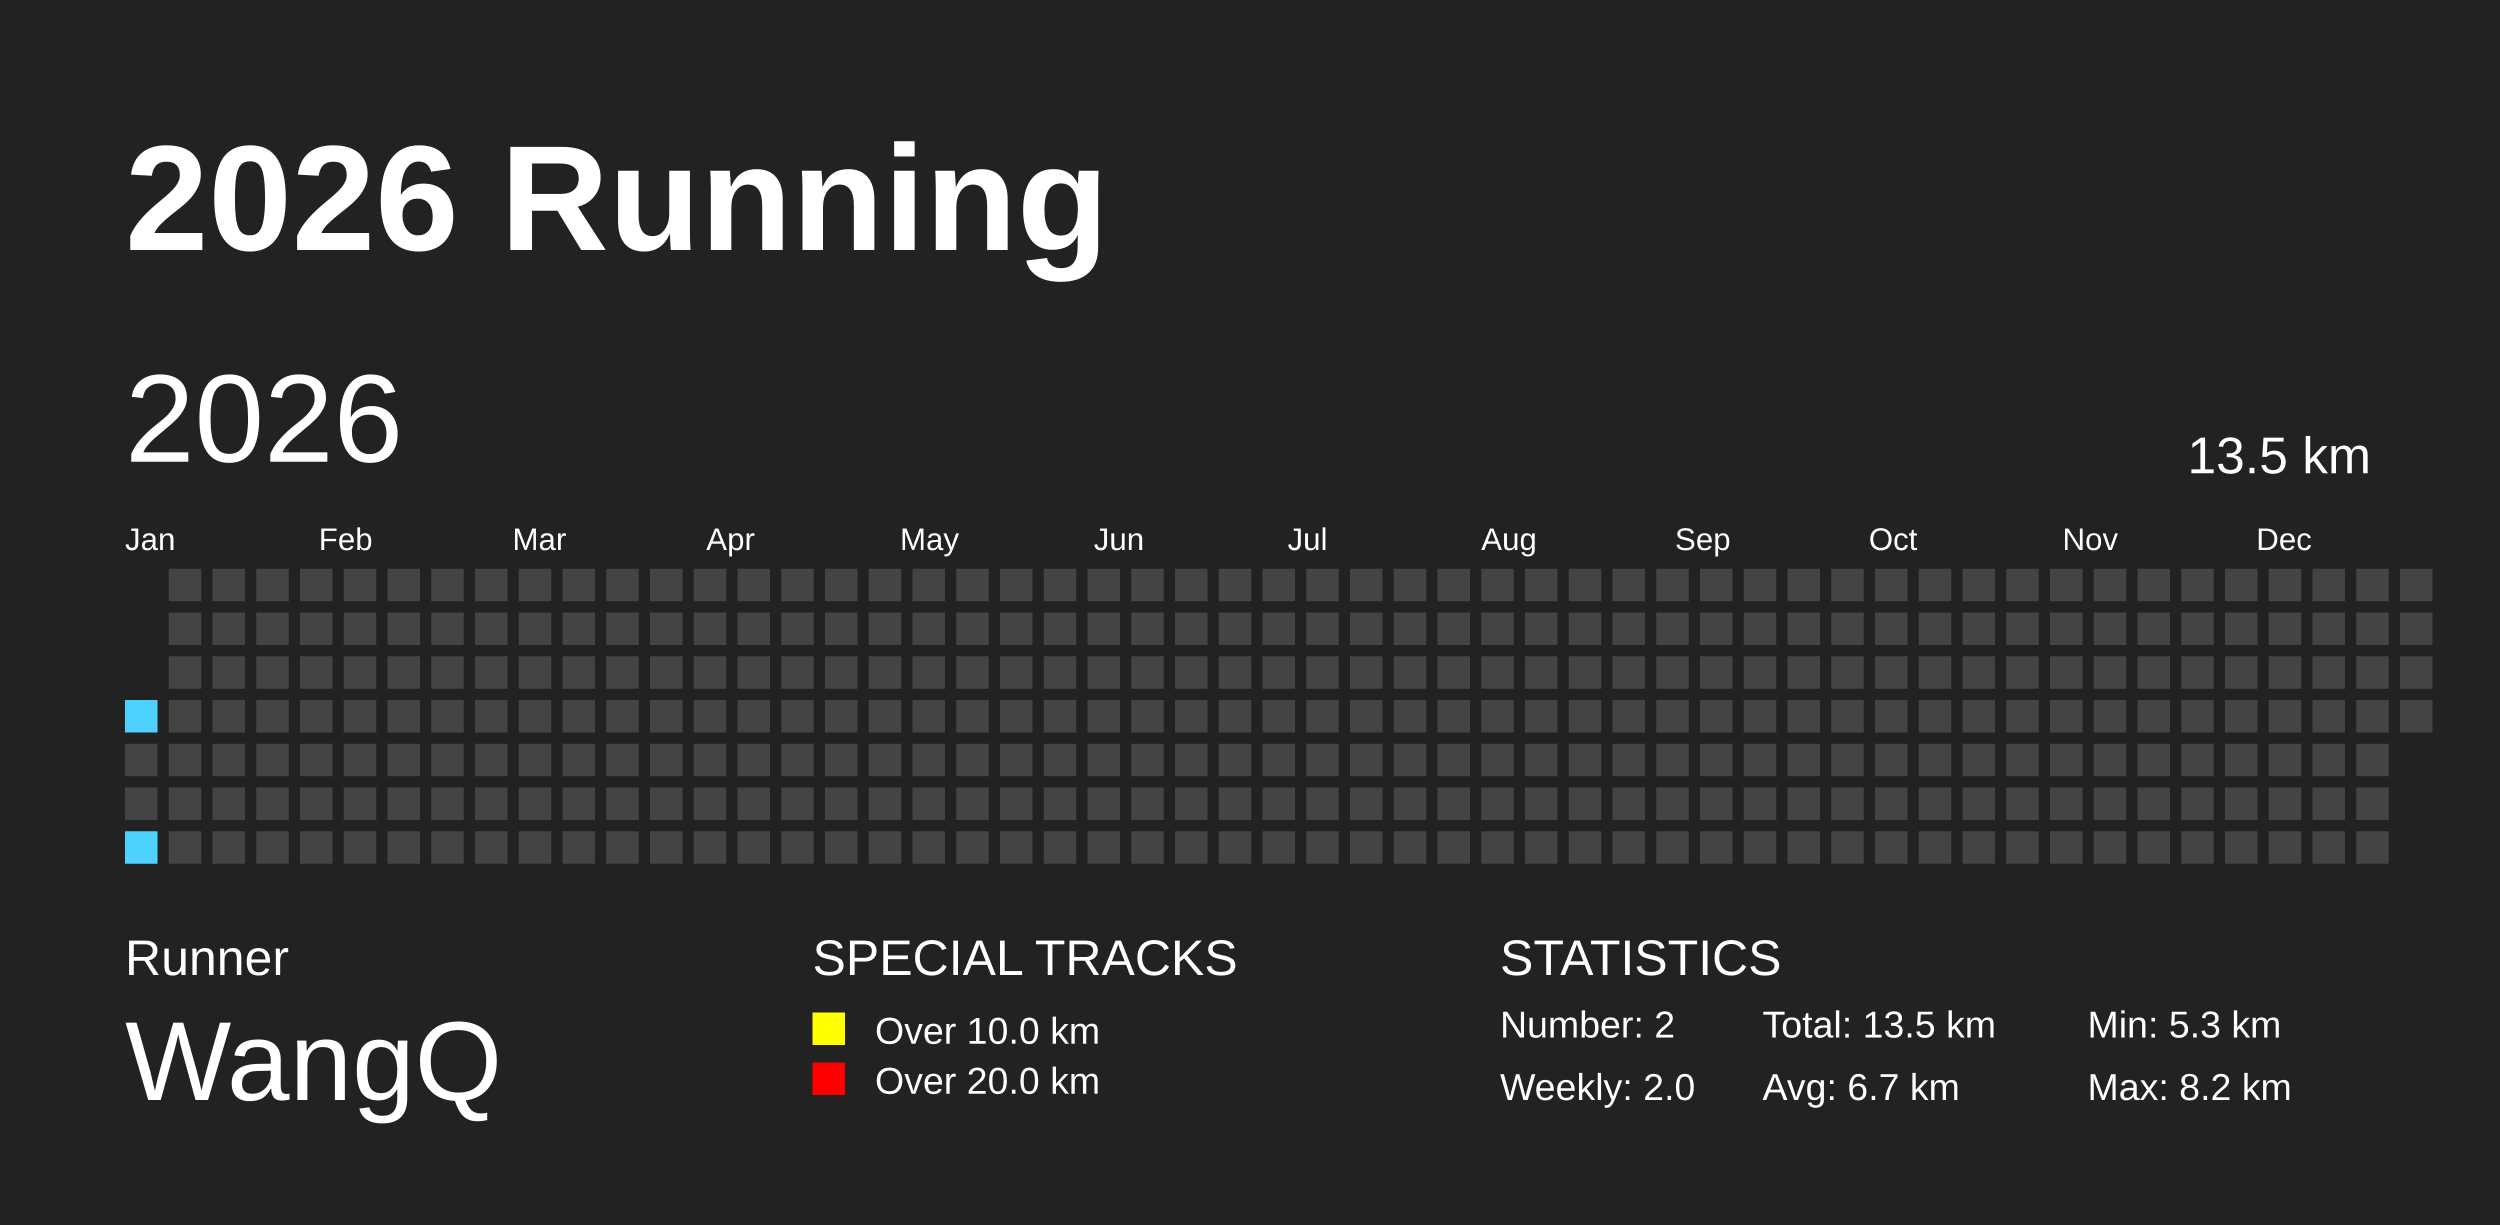
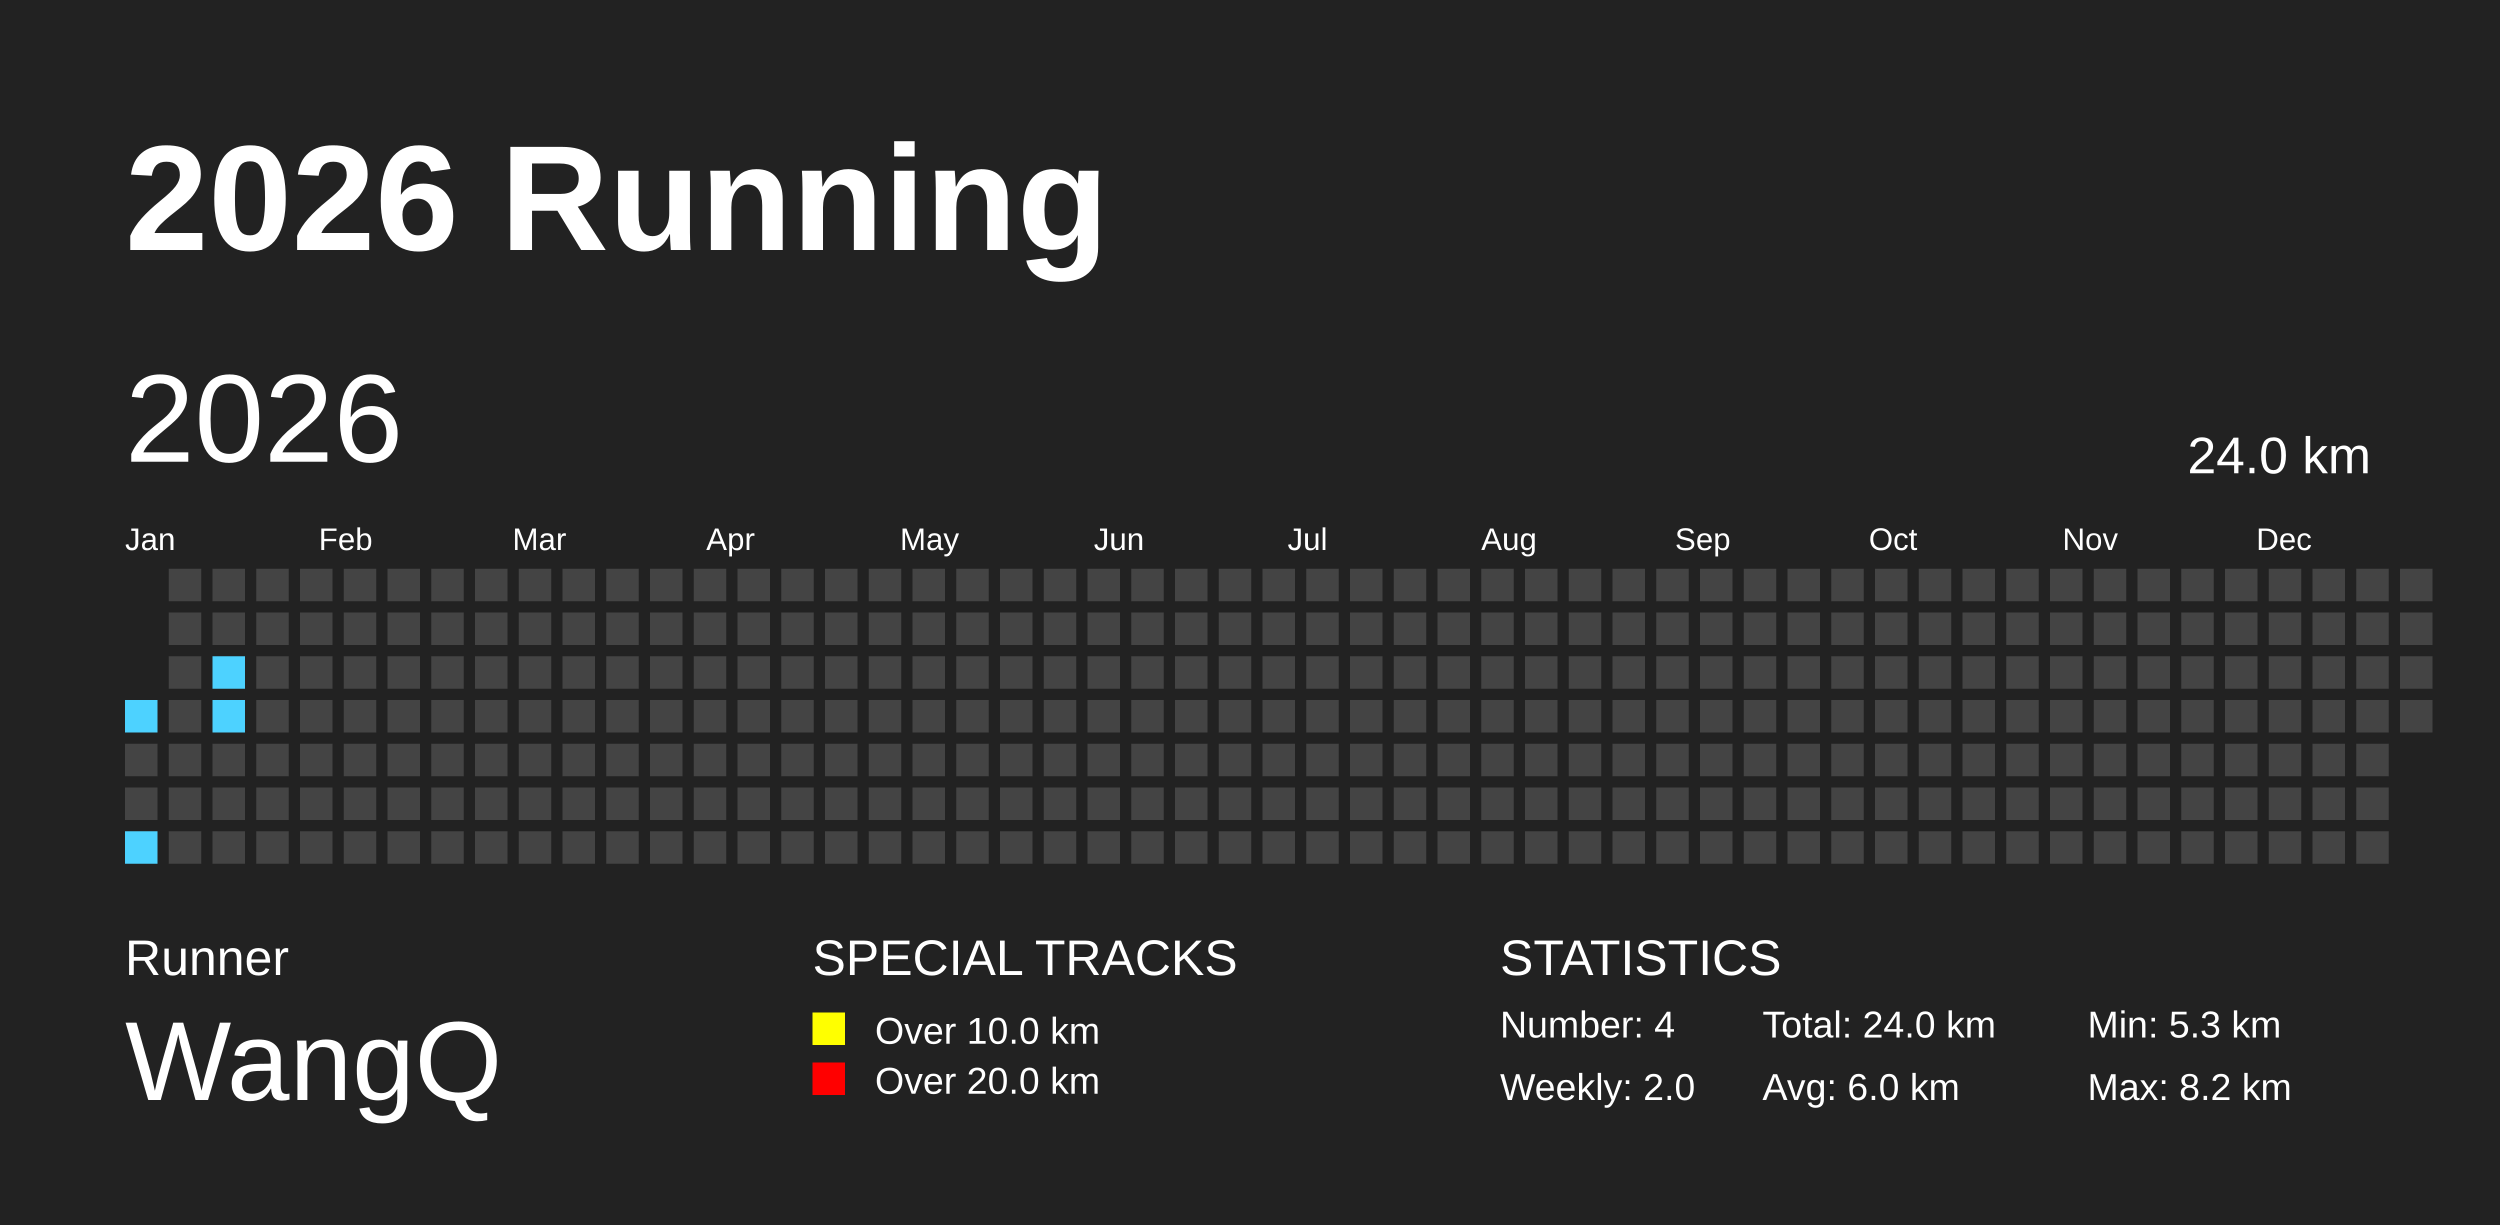
<svg xmlns="http://www.w3.org/2000/svg" baseProfile="full" height="98mm" version="1.1" viewBox="0,0,200,98" width="200mm">
  <defs />
  <rect fill="#222222" height="98" width="200" x="0" y="0" />
  <text fill="#FFFFFF" style="font-size:12px; font-family:Arial; font-weight:bold;" x="10" y="20">2026 Running</text>
  <text fill="#FFFFFF" style="font-size:4px; font-family:Arial" x="10" y="78">Runner</text>
  <text fill="#FFFFFF" style="font-size:9px; font-family:Arial" x="10" y="88">WangQ</text>
  <text fill="#FFFFFF" style="font-size:4px; font-family:Arial" x="65" y="78">SPECIAL TRACKS</text>
  <rect fill="yellow" height="2.6" width="2.6" x="65" y="81" />
  <text fill="#FFFFFF" style="font-size:3px; font-family:Arial" x="70" y="83.5">Over 10.0 km</text>
  <rect fill="red" height="2.6" width="2.6" x="65" y="85" />
  <text fill="#FFFFFF" style="font-size:3px; font-family:Arial" x="70" y="87.5">Over 20.0 km</text>
  <text fill="#FFFFFF" style="font-size:4px; font-family:Arial" x="120" y="78">STATISTICS</text>
-   <text fill="#FFFFFF" style="font-size:3px; font-family:Arial" x="120" y="83">Number: 2</text>
+   <text fill="#FFFFFF" style="font-size:3px; font-family:Arial" x="120" y="83">Number: 4</text>
  <text fill="#FFFFFF" style="font-size:3px; font-family:Arial" x="120" y="88">Weekly: 2.0</text>
-   <text fill="#FFFFFF" style="font-size:3px; font-family:Arial" x="141" y="83">Total: 13.5 km</text>
-   <text fill="#FFFFFF" style="font-size:3px; font-family:Arial" x="141" y="88">Avg: 6.7 km</text>
+   <text fill="#FFFFFF" style="font-size:3px; font-family:Arial" x="141" y="83">Total: 24.0 km</text>
+   <text fill="#FFFFFF" style="font-size:3px; font-family:Arial" x="141" y="88">Avg: 6.0 km</text>
  <text fill="#FFFFFF" style="font-size:3px; font-family:Arial" x="167" y="83">Min: 5.3 km</text>
  <text fill="#FFFFFF" style="font-size:3px; font-family:Arial" x="167" y="88">Max: 8.2 km</text>
  <text dominant-baseline="hanging" fill="#FFFFFF" style="font-size:10.0px; font-family:Arial;" x="10" y="30">2026</text>
-   <text dominant-baseline="hanging" fill="#FFFFFF" style="font-size:4.125px; font-family:Arial;" x="175" y="35">13.5 km</text>
+   <text dominant-baseline="hanging" fill="#FFFFFF" style="font-size:4.125px; font-family:Arial;" x="175" y="35">24.0 km</text>
  <text fill="#FFFFFF" style="font-size:2.5px; font-family:Arial" x="10.0" y="44">Jan</text>
  <text fill="#FFFFFF" style="font-size:2.5px; font-family:Arial" x="25.5" y="44">Feb</text>
  <text fill="#FFFFFF" style="font-size:2.5px; font-family:Arial" x="41.0" y="44">Mar</text>
  <text fill="#FFFFFF" style="font-size:2.5px; font-family:Arial" x="56.5" y="44">Apr</text>
  <text fill="#FFFFFF" style="font-size:2.5px; font-family:Arial" x="72.0" y="44">May</text>
  <text fill="#FFFFFF" style="font-size:2.5px; font-family:Arial" x="87.5" y="44">Jun</text>
  <text fill="#FFFFFF" style="font-size:2.5px; font-family:Arial" x="103.0" y="44">Jul</text>
  <text fill="#FFFFFF" style="font-size:2.5px; font-family:Arial" x="118.5" y="44">Aug</text>
  <text fill="#FFFFFF" style="font-size:2.5px; font-family:Arial" x="134.0" y="44">Sep</text>
  <text fill="#FFFFFF" style="font-size:2.5px; font-family:Arial" x="149.5" y="44">Oct</text>
  <text fill="#FFFFFF" style="font-size:2.5px; font-family:Arial" x="165.0" y="44">Nov</text>
  <text fill="#FFFFFF" style="font-size:2.5px; font-family:Arial" x="180.5" y="44">Dec</text>
  <rect fill="#4DD2FF" height="2.6" width="2.6" x="10.0" y="56.0" />
  <rect fill="#444444" height="2.6" width="2.6" x="10.0" y="59.5" />
  <rect fill="#444444" height="2.6" width="2.6" x="10.0" y="63.0" />
  <rect fill="#4DD2FF" height="2.6" width="2.6" x="10.0" y="66.5" />
  <rect fill="#444444" height="2.6" width="2.6" x="13.5" y="45.5" />
  <rect fill="#444444" height="2.6" width="2.6" x="13.5" y="49.0" />
  <rect fill="#444444" height="2.6" width="2.6" x="13.5" y="52.5" />
  <rect fill="#444444" height="2.6" width="2.6" x="13.5" y="56.0" />
  <rect fill="#444444" height="2.6" width="2.6" x="13.5" y="59.5" />
  <rect fill="#444444" height="2.6" width="2.6" x="13.5" y="63.0" />
  <rect fill="#444444" height="2.6" width="2.6" x="13.5" y="66.5" />
  <rect fill="#444444" height="2.6" width="2.6" x="17.0" y="45.5" />
  <rect fill="#444444" height="2.6" width="2.6" x="17.0" y="49.0" />
-   <rect fill="#444444" height="2.6" width="2.6" x="17.0" y="52.5" />
-   <rect fill="#444444" height="2.6" width="2.6" x="17.0" y="56.0" />
+   <rect fill="#4DD2FF" height="2.6" width="2.6" x="17.0" y="52.5" />
+   <rect fill="#4DD2FF" height="2.6" width="2.6" x="17.0" y="56.0" />
  <rect fill="#444444" height="2.6" width="2.6" x="17.0" y="59.5" />
  <rect fill="#444444" height="2.6" width="2.6" x="17.0" y="63.0" />
  <rect fill="#444444" height="2.6" width="2.6" x="17.0" y="66.5" />
  <rect fill="#444444" height="2.6" width="2.6" x="20.5" y="45.5" />
  <rect fill="#444444" height="2.6" width="2.6" x="20.5" y="49.0" />
  <rect fill="#444444" height="2.6" width="2.6" x="20.5" y="52.5" />
  <rect fill="#444444" height="2.6" width="2.6" x="20.5" y="56.0" />
  <rect fill="#444444" height="2.6" width="2.6" x="20.5" y="59.5" />
  <rect fill="#444444" height="2.6" width="2.6" x="20.5" y="63.0" />
  <rect fill="#444444" height="2.6" width="2.6" x="20.5" y="66.5" />
  <rect fill="#444444" height="2.6" width="2.6" x="24.0" y="45.5" />
  <rect fill="#444444" height="2.6" width="2.6" x="24.0" y="49.0" />
  <rect fill="#444444" height="2.6" width="2.6" x="24.0" y="52.5" />
  <rect fill="#444444" height="2.6" width="2.6" x="24.0" y="56.0" />
  <rect fill="#444444" height="2.6" width="2.6" x="24.0" y="59.5" />
  <rect fill="#444444" height="2.6" width="2.6" x="24.0" y="63.0" />
  <rect fill="#444444" height="2.6" width="2.6" x="24.0" y="66.5" />
  <rect fill="#444444" height="2.6" width="2.6" x="27.5" y="45.5" />
  <rect fill="#444444" height="2.6" width="2.6" x="27.5" y="49.0" />
  <rect fill="#444444" height="2.6" width="2.6" x="27.5" y="52.5" />
  <rect fill="#444444" height="2.6" width="2.6" x="27.5" y="56.0" />
  <rect fill="#444444" height="2.6" width="2.6" x="27.5" y="59.5" />
  <rect fill="#444444" height="2.6" width="2.6" x="27.5" y="63.0" />
  <rect fill="#444444" height="2.6" width="2.6" x="27.5" y="66.5" />
  <rect fill="#444444" height="2.6" width="2.6" x="31.0" y="45.5" />
  <rect fill="#444444" height="2.6" width="2.6" x="31.0" y="49.0" />
  <rect fill="#444444" height="2.6" width="2.6" x="31.0" y="52.5" />
  <rect fill="#444444" height="2.6" width="2.6" x="31.0" y="56.0" />
  <rect fill="#444444" height="2.6" width="2.6" x="31.0" y="59.5" />
  <rect fill="#444444" height="2.6" width="2.6" x="31.0" y="63.0" />
  <rect fill="#444444" height="2.6" width="2.6" x="31.0" y="66.5" />
  <rect fill="#444444" height="2.6" width="2.6" x="34.5" y="45.5" />
  <rect fill="#444444" height="2.6" width="2.6" x="34.5" y="49.0" />
  <rect fill="#444444" height="2.6" width="2.6" x="34.5" y="52.5" />
  <rect fill="#444444" height="2.6" width="2.6" x="34.5" y="56.0" />
  <rect fill="#444444" height="2.6" width="2.6" x="34.5" y="59.5" />
  <rect fill="#444444" height="2.6" width="2.6" x="34.5" y="63.0" />
  <rect fill="#444444" height="2.6" width="2.6" x="34.5" y="66.5" />
  <rect fill="#444444" height="2.6" width="2.6" x="38.0" y="45.5" />
  <rect fill="#444444" height="2.6" width="2.6" x="38.0" y="49.0" />
  <rect fill="#444444" height="2.6" width="2.6" x="38.0" y="52.5" />
  <rect fill="#444444" height="2.6" width="2.6" x="38.0" y="56.0" />
  <rect fill="#444444" height="2.6" width="2.6" x="38.0" y="59.5" />
  <rect fill="#444444" height="2.6" width="2.6" x="38.0" y="63.0" />
  <rect fill="#444444" height="2.6" width="2.6" x="38.0" y="66.5" />
  <rect fill="#444444" height="2.6" width="2.6" x="41.5" y="45.5" />
  <rect fill="#444444" height="2.6" width="2.6" x="41.5" y="49.0" />
  <rect fill="#444444" height="2.6" width="2.6" x="41.5" y="52.5" />
  <rect fill="#444444" height="2.6" width="2.6" x="41.5" y="56.0" />
  <rect fill="#444444" height="2.6" width="2.6" x="41.5" y="59.5" />
  <rect fill="#444444" height="2.6" width="2.6" x="41.5" y="63.0" />
  <rect fill="#444444" height="2.6" width="2.6" x="41.5" y="66.5" />
  <rect fill="#444444" height="2.6" width="2.6" x="45.0" y="45.5" />
  <rect fill="#444444" height="2.6" width="2.6" x="45.0" y="49.0" />
  <rect fill="#444444" height="2.6" width="2.6" x="45.0" y="52.5" />
  <rect fill="#444444" height="2.6" width="2.6" x="45.0" y="56.0" />
  <rect fill="#444444" height="2.6" width="2.6" x="45.0" y="59.5" />
  <rect fill="#444444" height="2.6" width="2.6" x="45.0" y="63.0" />
  <rect fill="#444444" height="2.6" width="2.6" x="45.0" y="66.5" />
  <rect fill="#444444" height="2.6" width="2.6" x="48.5" y="45.5" />
  <rect fill="#444444" height="2.6" width="2.6" x="48.5" y="49.0" />
  <rect fill="#444444" height="2.6" width="2.6" x="48.5" y="52.5" />
  <rect fill="#444444" height="2.6" width="2.6" x="48.5" y="56.0" />
  <rect fill="#444444" height="2.6" width="2.6" x="48.5" y="59.5" />
  <rect fill="#444444" height="2.6" width="2.6" x="48.5" y="63.0" />
  <rect fill="#444444" height="2.6" width="2.6" x="48.5" y="66.5" />
  <rect fill="#444444" height="2.6" width="2.6" x="52.0" y="45.5" />
  <rect fill="#444444" height="2.6" width="2.6" x="52.0" y="49.0" />
  <rect fill="#444444" height="2.6" width="2.6" x="52.0" y="52.5" />
  <rect fill="#444444" height="2.6" width="2.6" x="52.0" y="56.0" />
  <rect fill="#444444" height="2.6" width="2.6" x="52.0" y="59.5" />
  <rect fill="#444444" height="2.6" width="2.6" x="52.0" y="63.0" />
  <rect fill="#444444" height="2.6" width="2.6" x="52.0" y="66.5" />
  <rect fill="#444444" height="2.6" width="2.6" x="55.5" y="45.5" />
  <rect fill="#444444" height="2.6" width="2.6" x="55.5" y="49.0" />
  <rect fill="#444444" height="2.6" width="2.6" x="55.5" y="52.5" />
  <rect fill="#444444" height="2.6" width="2.6" x="55.5" y="56.0" />
  <rect fill="#444444" height="2.6" width="2.6" x="55.5" y="59.5" />
  <rect fill="#444444" height="2.6" width="2.6" x="55.5" y="63.0" />
  <rect fill="#444444" height="2.6" width="2.6" x="55.5" y="66.5" />
  <rect fill="#444444" height="2.6" width="2.6" x="59.0" y="45.5" />
  <rect fill="#444444" height="2.6" width="2.6" x="59.0" y="49.0" />
  <rect fill="#444444" height="2.6" width="2.6" x="59.0" y="52.5" />
  <rect fill="#444444" height="2.6" width="2.6" x="59.0" y="56.0" />
  <rect fill="#444444" height="2.6" width="2.6" x="59.0" y="59.5" />
  <rect fill="#444444" height="2.6" width="2.6" x="59.0" y="63.0" />
  <rect fill="#444444" height="2.6" width="2.6" x="59.0" y="66.5" />
  <rect fill="#444444" height="2.6" width="2.6" x="62.5" y="45.5" />
  <rect fill="#444444" height="2.6" width="2.6" x="62.5" y="49.0" />
  <rect fill="#444444" height="2.6" width="2.6" x="62.5" y="52.5" />
  <rect fill="#444444" height="2.6" width="2.6" x="62.5" y="56.0" />
  <rect fill="#444444" height="2.6" width="2.6" x="62.5" y="59.5" />
  <rect fill="#444444" height="2.6" width="2.6" x="62.5" y="63.0" />
  <rect fill="#444444" height="2.6" width="2.6" x="62.5" y="66.5" />
  <rect fill="#444444" height="2.6" width="2.6" x="66.0" y="45.5" />
  <rect fill="#444444" height="2.6" width="2.6" x="66.0" y="49.0" />
  <rect fill="#444444" height="2.6" width="2.6" x="66.0" y="52.5" />
  <rect fill="#444444" height="2.6" width="2.6" x="66.0" y="56.0" />
  <rect fill="#444444" height="2.6" width="2.6" x="66.0" y="59.5" />
  <rect fill="#444444" height="2.6" width="2.6" x="66.0" y="63.0" />
  <rect fill="#444444" height="2.6" width="2.6" x="66.0" y="66.5" />
  <rect fill="#444444" height="2.6" width="2.6" x="69.5" y="45.5" />
  <rect fill="#444444" height="2.6" width="2.6" x="69.5" y="49.0" />
  <rect fill="#444444" height="2.6" width="2.6" x="69.5" y="52.5" />
  <rect fill="#444444" height="2.6" width="2.6" x="69.5" y="56.0" />
  <rect fill="#444444" height="2.6" width="2.6" x="69.5" y="59.5" />
  <rect fill="#444444" height="2.6" width="2.6" x="69.5" y="63.0" />
  <rect fill="#444444" height="2.6" width="2.6" x="69.5" y="66.5" />
  <rect fill="#444444" height="2.6" width="2.6" x="73.0" y="45.5" />
  <rect fill="#444444" height="2.6" width="2.6" x="73.0" y="49.0" />
  <rect fill="#444444" height="2.6" width="2.6" x="73.0" y="52.5" />
  <rect fill="#444444" height="2.6" width="2.6" x="73.0" y="56.0" />
  <rect fill="#444444" height="2.6" width="2.6" x="73.0" y="59.5" />
  <rect fill="#444444" height="2.6" width="2.6" x="73.0" y="63.0" />
  <rect fill="#444444" height="2.6" width="2.6" x="73.0" y="66.5" />
  <rect fill="#444444" height="2.6" width="2.6" x="76.5" y="45.5" />
  <rect fill="#444444" height="2.6" width="2.6" x="76.5" y="49.0" />
  <rect fill="#444444" height="2.6" width="2.6" x="76.5" y="52.5" />
  <rect fill="#444444" height="2.6" width="2.6" x="76.5" y="56.0" />
  <rect fill="#444444" height="2.6" width="2.6" x="76.5" y="59.5" />
  <rect fill="#444444" height="2.6" width="2.6" x="76.5" y="63.0" />
  <rect fill="#444444" height="2.6" width="2.6" x="76.5" y="66.5" />
  <rect fill="#444444" height="2.6" width="2.6" x="80.0" y="45.5" />
  <rect fill="#444444" height="2.6" width="2.6" x="80.0" y="49.0" />
  <rect fill="#444444" height="2.6" width="2.6" x="80.0" y="52.5" />
  <rect fill="#444444" height="2.6" width="2.6" x="80.0" y="56.0" />
  <rect fill="#444444" height="2.6" width="2.6" x="80.0" y="59.5" />
  <rect fill="#444444" height="2.6" width="2.6" x="80.0" y="63.0" />
  <rect fill="#444444" height="2.6" width="2.6" x="80.0" y="66.5" />
  <rect fill="#444444" height="2.6" width="2.6" x="83.5" y="45.5" />
  <rect fill="#444444" height="2.6" width="2.6" x="83.5" y="49.0" />
  <rect fill="#444444" height="2.6" width="2.6" x="83.5" y="52.5" />
  <rect fill="#444444" height="2.6" width="2.6" x="83.5" y="56.0" />
  <rect fill="#444444" height="2.6" width="2.6" x="83.5" y="59.5" />
  <rect fill="#444444" height="2.6" width="2.6" x="83.5" y="63.0" />
  <rect fill="#444444" height="2.6" width="2.6" x="83.5" y="66.5" />
  <rect fill="#444444" height="2.6" width="2.6" x="87.0" y="45.5" />
  <rect fill="#444444" height="2.6" width="2.6" x="87.0" y="49.0" />
  <rect fill="#444444" height="2.6" width="2.6" x="87.0" y="52.5" />
  <rect fill="#444444" height="2.6" width="2.6" x="87.0" y="56.0" />
  <rect fill="#444444" height="2.6" width="2.6" x="87.0" y="59.5" />
  <rect fill="#444444" height="2.6" width="2.6" x="87.0" y="63.0" />
  <rect fill="#444444" height="2.6" width="2.6" x="87.0" y="66.5" />
  <rect fill="#444444" height="2.6" width="2.6" x="90.5" y="45.5" />
  <rect fill="#444444" height="2.6" width="2.6" x="90.5" y="49.0" />
  <rect fill="#444444" height="2.6" width="2.6" x="90.5" y="52.5" />
  <rect fill="#444444" height="2.6" width="2.6" x="90.5" y="56.0" />
  <rect fill="#444444" height="2.6" width="2.6" x="90.5" y="59.5" />
  <rect fill="#444444" height="2.6" width="2.6" x="90.5" y="63.0" />
  <rect fill="#444444" height="2.6" width="2.6" x="90.5" y="66.5" />
  <rect fill="#444444" height="2.6" width="2.6" x="94.0" y="45.5" />
  <rect fill="#444444" height="2.6" width="2.6" x="94.0" y="49.0" />
  <rect fill="#444444" height="2.6" width="2.6" x="94.0" y="52.5" />
  <rect fill="#444444" height="2.6" width="2.6" x="94.0" y="56.0" />
  <rect fill="#444444" height="2.6" width="2.6" x="94.0" y="59.5" />
  <rect fill="#444444" height="2.6" width="2.6" x="94.0" y="63.0" />
  <rect fill="#444444" height="2.6" width="2.6" x="94.0" y="66.5" />
  <rect fill="#444444" height="2.6" width="2.6" x="97.5" y="45.5" />
  <rect fill="#444444" height="2.6" width="2.6" x="97.5" y="49.0" />
  <rect fill="#444444" height="2.6" width="2.6" x="97.5" y="52.5" />
  <rect fill="#444444" height="2.6" width="2.6" x="97.5" y="56.0" />
  <rect fill="#444444" height="2.6" width="2.6" x="97.5" y="59.5" />
  <rect fill="#444444" height="2.6" width="2.6" x="97.5" y="63.0" />
  <rect fill="#444444" height="2.6" width="2.6" x="97.5" y="66.5" />
  <rect fill="#444444" height="2.6" width="2.6" x="101.0" y="45.5" />
  <rect fill="#444444" height="2.6" width="2.6" x="101.0" y="49.0" />
  <rect fill="#444444" height="2.6" width="2.6" x="101.0" y="52.5" />
  <rect fill="#444444" height="2.6" width="2.6" x="101.0" y="56.0" />
  <rect fill="#444444" height="2.6" width="2.6" x="101.0" y="59.5" />
  <rect fill="#444444" height="2.6" width="2.6" x="101.0" y="63.0" />
  <rect fill="#444444" height="2.6" width="2.6" x="101.0" y="66.5" />
  <rect fill="#444444" height="2.6" width="2.6" x="104.5" y="45.5" />
  <rect fill="#444444" height="2.6" width="2.6" x="104.5" y="49.0" />
  <rect fill="#444444" height="2.6" width="2.6" x="104.5" y="52.5" />
  <rect fill="#444444" height="2.6" width="2.6" x="104.5" y="56.0" />
  <rect fill="#444444" height="2.6" width="2.6" x="104.5" y="59.5" />
  <rect fill="#444444" height="2.6" width="2.6" x="104.5" y="63.0" />
  <rect fill="#444444" height="2.6" width="2.6" x="104.5" y="66.5" />
  <rect fill="#444444" height="2.6" width="2.6" x="108.0" y="45.5" />
  <rect fill="#444444" height="2.6" width="2.6" x="108.0" y="49.0" />
  <rect fill="#444444" height="2.6" width="2.6" x="108.0" y="52.5" />
  <rect fill="#444444" height="2.6" width="2.6" x="108.0" y="56.0" />
  <rect fill="#444444" height="2.6" width="2.6" x="108.0" y="59.5" />
  <rect fill="#444444" height="2.6" width="2.6" x="108.0" y="63.0" />
  <rect fill="#444444" height="2.6" width="2.6" x="108.0" y="66.5" />
  <rect fill="#444444" height="2.6" width="2.6" x="111.5" y="45.5" />
  <rect fill="#444444" height="2.6" width="2.6" x="111.5" y="49.0" />
  <rect fill="#444444" height="2.6" width="2.6" x="111.5" y="52.5" />
  <rect fill="#444444" height="2.6" width="2.6" x="111.5" y="56.0" />
  <rect fill="#444444" height="2.6" width="2.6" x="111.5" y="59.5" />
  <rect fill="#444444" height="2.6" width="2.6" x="111.5" y="63.0" />
  <rect fill="#444444" height="2.6" width="2.6" x="111.5" y="66.5" />
  <rect fill="#444444" height="2.6" width="2.6" x="115.0" y="45.5" />
  <rect fill="#444444" height="2.6" width="2.6" x="115.0" y="49.0" />
  <rect fill="#444444" height="2.6" width="2.6" x="115.0" y="52.5" />
  <rect fill="#444444" height="2.6" width="2.6" x="115.0" y="56.0" />
  <rect fill="#444444" height="2.6" width="2.6" x="115.0" y="59.5" />
  <rect fill="#444444" height="2.6" width="2.6" x="115.0" y="63.0" />
  <rect fill="#444444" height="2.6" width="2.6" x="115.0" y="66.5" />
  <rect fill="#444444" height="2.6" width="2.6" x="118.5" y="45.5" />
  <rect fill="#444444" height="2.6" width="2.6" x="118.5" y="49.0" />
  <rect fill="#444444" height="2.6" width="2.6" x="118.5" y="52.5" />
  <rect fill="#444444" height="2.6" width="2.6" x="118.5" y="56.0" />
  <rect fill="#444444" height="2.6" width="2.6" x="118.5" y="59.5" />
  <rect fill="#444444" height="2.6" width="2.6" x="118.5" y="63.0" />
  <rect fill="#444444" height="2.6" width="2.6" x="118.5" y="66.5" />
  <rect fill="#444444" height="2.6" width="2.6" x="122.0" y="45.5" />
  <rect fill="#444444" height="2.6" width="2.6" x="122.0" y="49.0" />
  <rect fill="#444444" height="2.6" width="2.6" x="122.0" y="52.5" />
  <rect fill="#444444" height="2.6" width="2.6" x="122.0" y="56.0" />
  <rect fill="#444444" height="2.6" width="2.6" x="122.0" y="59.5" />
  <rect fill="#444444" height="2.6" width="2.6" x="122.0" y="63.0" />
  <rect fill="#444444" height="2.6" width="2.6" x="122.0" y="66.5" />
  <rect fill="#444444" height="2.6" width="2.6" x="125.5" y="45.5" />
  <rect fill="#444444" height="2.6" width="2.6" x="125.5" y="49.0" />
  <rect fill="#444444" height="2.6" width="2.6" x="125.5" y="52.5" />
  <rect fill="#444444" height="2.6" width="2.6" x="125.5" y="56.0" />
  <rect fill="#444444" height="2.6" width="2.6" x="125.5" y="59.5" />
  <rect fill="#444444" height="2.6" width="2.6" x="125.5" y="63.0" />
  <rect fill="#444444" height="2.6" width="2.6" x="125.5" y="66.5" />
  <rect fill="#444444" height="2.6" width="2.6" x="129.0" y="45.5" />
  <rect fill="#444444" height="2.6" width="2.6" x="129.0" y="49.0" />
  <rect fill="#444444" height="2.6" width="2.6" x="129.0" y="52.5" />
  <rect fill="#444444" height="2.6" width="2.6" x="129.0" y="56.0" />
  <rect fill="#444444" height="2.6" width="2.6" x="129.0" y="59.5" />
  <rect fill="#444444" height="2.6" width="2.6" x="129.0" y="63.0" />
  <rect fill="#444444" height="2.6" width="2.6" x="129.0" y="66.5" />
  <rect fill="#444444" height="2.6" width="2.6" x="132.5" y="45.5" />
  <rect fill="#444444" height="2.6" width="2.6" x="132.5" y="49.0" />
  <rect fill="#444444" height="2.6" width="2.6" x="132.5" y="52.5" />
  <rect fill="#444444" height="2.6" width="2.6" x="132.5" y="56.0" />
  <rect fill="#444444" height="2.6" width="2.6" x="132.5" y="59.5" />
  <rect fill="#444444" height="2.6" width="2.6" x="132.5" y="63.0" />
  <rect fill="#444444" height="2.6" width="2.6" x="132.5" y="66.5" />
  <rect fill="#444444" height="2.6" width="2.6" x="136.0" y="45.5" />
  <rect fill="#444444" height="2.6" width="2.6" x="136.0" y="49.0" />
  <rect fill="#444444" height="2.6" width="2.6" x="136.0" y="52.5" />
  <rect fill="#444444" height="2.6" width="2.6" x="136.0" y="56.0" />
  <rect fill="#444444" height="2.6" width="2.6" x="136.0" y="59.5" />
  <rect fill="#444444" height="2.6" width="2.6" x="136.0" y="63.0" />
  <rect fill="#444444" height="2.6" width="2.6" x="136.0" y="66.5" />
  <rect fill="#444444" height="2.6" width="2.6" x="139.5" y="45.5" />
  <rect fill="#444444" height="2.6" width="2.6" x="139.5" y="49.0" />
  <rect fill="#444444" height="2.6" width="2.6" x="139.5" y="52.5" />
  <rect fill="#444444" height="2.6" width="2.6" x="139.5" y="56.0" />
  <rect fill="#444444" height="2.6" width="2.6" x="139.5" y="59.5" />
  <rect fill="#444444" height="2.6" width="2.6" x="139.5" y="63.0" />
  <rect fill="#444444" height="2.6" width="2.6" x="139.5" y="66.5" />
  <rect fill="#444444" height="2.6" width="2.6" x="143.0" y="45.5" />
  <rect fill="#444444" height="2.6" width="2.6" x="143.0" y="49.0" />
  <rect fill="#444444" height="2.6" width="2.6" x="143.0" y="52.5" />
  <rect fill="#444444" height="2.6" width="2.6" x="143.0" y="56.0" />
  <rect fill="#444444" height="2.6" width="2.6" x="143.0" y="59.5" />
  <rect fill="#444444" height="2.6" width="2.6" x="143.0" y="63.0" />
  <rect fill="#444444" height="2.6" width="2.6" x="143.0" y="66.5" />
  <rect fill="#444444" height="2.6" width="2.6" x="146.5" y="45.5" />
  <rect fill="#444444" height="2.6" width="2.6" x="146.5" y="49.0" />
  <rect fill="#444444" height="2.6" width="2.6" x="146.5" y="52.5" />
  <rect fill="#444444" height="2.6" width="2.6" x="146.5" y="56.0" />
  <rect fill="#444444" height="2.6" width="2.6" x="146.5" y="59.5" />
  <rect fill="#444444" height="2.6" width="2.6" x="146.5" y="63.0" />
  <rect fill="#444444" height="2.6" width="2.6" x="146.5" y="66.5" />
  <rect fill="#444444" height="2.6" width="2.6" x="150.0" y="45.5" />
  <rect fill="#444444" height="2.6" width="2.6" x="150.0" y="49.0" />
  <rect fill="#444444" height="2.6" width="2.6" x="150.0" y="52.5" />
  <rect fill="#444444" height="2.6" width="2.6" x="150.0" y="56.0" />
  <rect fill="#444444" height="2.6" width="2.6" x="150.0" y="59.5" />
  <rect fill="#444444" height="2.6" width="2.6" x="150.0" y="63.0" />
  <rect fill="#444444" height="2.6" width="2.6" x="150.0" y="66.5" />
  <rect fill="#444444" height="2.6" width="2.6" x="153.5" y="45.5" />
  <rect fill="#444444" height="2.6" width="2.6" x="153.5" y="49.0" />
  <rect fill="#444444" height="2.6" width="2.6" x="153.5" y="52.5" />
  <rect fill="#444444" height="2.6" width="2.6" x="153.5" y="56.0" />
  <rect fill="#444444" height="2.6" width="2.6" x="153.5" y="59.5" />
  <rect fill="#444444" height="2.6" width="2.6" x="153.5" y="63.0" />
  <rect fill="#444444" height="2.6" width="2.6" x="153.5" y="66.5" />
  <rect fill="#444444" height="2.6" width="2.6" x="157.0" y="45.5" />
  <rect fill="#444444" height="2.6" width="2.6" x="157.0" y="49.0" />
  <rect fill="#444444" height="2.6" width="2.6" x="157.0" y="52.5" />
  <rect fill="#444444" height="2.6" width="2.6" x="157.0" y="56.0" />
  <rect fill="#444444" height="2.6" width="2.6" x="157.0" y="59.5" />
  <rect fill="#444444" height="2.6" width="2.6" x="157.0" y="63.0" />
  <rect fill="#444444" height="2.6" width="2.6" x="157.0" y="66.5" />
  <rect fill="#444444" height="2.6" width="2.6" x="160.5" y="45.5" />
  <rect fill="#444444" height="2.6" width="2.6" x="160.5" y="49.0" />
  <rect fill="#444444" height="2.6" width="2.6" x="160.5" y="52.5" />
  <rect fill="#444444" height="2.6" width="2.6" x="160.5" y="56.0" />
  <rect fill="#444444" height="2.6" width="2.6" x="160.5" y="59.5" />
  <rect fill="#444444" height="2.6" width="2.6" x="160.5" y="63.0" />
  <rect fill="#444444" height="2.6" width="2.6" x="160.5" y="66.5" />
  <rect fill="#444444" height="2.6" width="2.6" x="164.0" y="45.5" />
  <rect fill="#444444" height="2.6" width="2.6" x="164.0" y="49.0" />
  <rect fill="#444444" height="2.6" width="2.6" x="164.0" y="52.5" />
  <rect fill="#444444" height="2.6" width="2.6" x="164.0" y="56.0" />
  <rect fill="#444444" height="2.6" width="2.6" x="164.0" y="59.5" />
  <rect fill="#444444" height="2.6" width="2.6" x="164.0" y="63.0" />
  <rect fill="#444444" height="2.6" width="2.6" x="164.0" y="66.5" />
  <rect fill="#444444" height="2.6" width="2.6" x="167.5" y="45.5" />
  <rect fill="#444444" height="2.6" width="2.6" x="167.5" y="49.0" />
  <rect fill="#444444" height="2.6" width="2.6" x="167.5" y="52.5" />
  <rect fill="#444444" height="2.6" width="2.6" x="167.5" y="56.0" />
  <rect fill="#444444" height="2.6" width="2.6" x="167.5" y="59.5" />
  <rect fill="#444444" height="2.6" width="2.6" x="167.5" y="63.0" />
  <rect fill="#444444" height="2.6" width="2.6" x="167.5" y="66.5" />
  <rect fill="#444444" height="2.6" width="2.6" x="171.0" y="45.5" />
  <rect fill="#444444" height="2.6" width="2.6" x="171.0" y="49.0" />
  <rect fill="#444444" height="2.6" width="2.6" x="171.0" y="52.5" />
  <rect fill="#444444" height="2.6" width="2.6" x="171.0" y="56.0" />
  <rect fill="#444444" height="2.6" width="2.6" x="171.0" y="59.5" />
  <rect fill="#444444" height="2.6" width="2.6" x="171.0" y="63.0" />
  <rect fill="#444444" height="2.6" width="2.6" x="171.0" y="66.5" />
  <rect fill="#444444" height="2.6" width="2.6" x="174.5" y="45.5" />
  <rect fill="#444444" height="2.6" width="2.6" x="174.5" y="49.0" />
  <rect fill="#444444" height="2.6" width="2.6" x="174.5" y="52.5" />
  <rect fill="#444444" height="2.6" width="2.6" x="174.5" y="56.0" />
  <rect fill="#444444" height="2.6" width="2.6" x="174.5" y="59.5" />
  <rect fill="#444444" height="2.6" width="2.6" x="174.5" y="63.0" />
  <rect fill="#444444" height="2.6" width="2.6" x="174.5" y="66.5" />
  <rect fill="#444444" height="2.6" width="2.6" x="178.0" y="45.5" />
  <rect fill="#444444" height="2.6" width="2.6" x="178.0" y="49.0" />
  <rect fill="#444444" height="2.6" width="2.6" x="178.0" y="52.5" />
  <rect fill="#444444" height="2.6" width="2.6" x="178.0" y="56.0" />
  <rect fill="#444444" height="2.6" width="2.6" x="178.0" y="59.5" />
  <rect fill="#444444" height="2.6" width="2.6" x="178.0" y="63.0" />
  <rect fill="#444444" height="2.6" width="2.6" x="178.0" y="66.5" />
  <rect fill="#444444" height="2.6" width="2.6" x="181.5" y="45.5" />
  <rect fill="#444444" height="2.6" width="2.6" x="181.5" y="49.0" />
  <rect fill="#444444" height="2.6" width="2.6" x="181.5" y="52.5" />
  <rect fill="#444444" height="2.6" width="2.6" x="181.5" y="56.0" />
  <rect fill="#444444" height="2.6" width="2.6" x="181.5" y="59.5" />
  <rect fill="#444444" height="2.6" width="2.6" x="181.5" y="63.0" />
  <rect fill="#444444" height="2.6" width="2.6" x="181.5" y="66.5" />
  <rect fill="#444444" height="2.6" width="2.6" x="185.0" y="45.5" />
  <rect fill="#444444" height="2.6" width="2.6" x="185.0" y="49.0" />
  <rect fill="#444444" height="2.6" width="2.6" x="185.0" y="52.5" />
  <rect fill="#444444" height="2.6" width="2.6" x="185.0" y="56.0" />
  <rect fill="#444444" height="2.6" width="2.6" x="185.0" y="59.5" />
  <rect fill="#444444" height="2.6" width="2.6" x="185.0" y="63.0" />
  <rect fill="#444444" height="2.6" width="2.6" x="185.0" y="66.5" />
  <rect fill="#444444" height="2.6" width="2.6" x="188.5" y="45.5" />
  <rect fill="#444444" height="2.6" width="2.6" x="188.5" y="49.0" />
  <rect fill="#444444" height="2.6" width="2.6" x="188.5" y="52.5" />
  <rect fill="#444444" height="2.6" width="2.6" x="188.5" y="56.0" />
  <rect fill="#444444" height="2.6" width="2.6" x="188.5" y="59.5" />
  <rect fill="#444444" height="2.6" width="2.6" x="188.5" y="63.0" />
  <rect fill="#444444" height="2.6" width="2.6" x="188.5" y="66.5" />
  <rect fill="#444444" height="2.6" width="2.6" x="192.0" y="45.5" />
  <rect fill="#444444" height="2.6" width="2.6" x="192.0" y="49.0" />
  <rect fill="#444444" height="2.6" width="2.6" x="192.0" y="52.5" />
  <rect fill="#444444" height="2.6" width="2.6" x="192.0" y="56.0" />
</svg>
